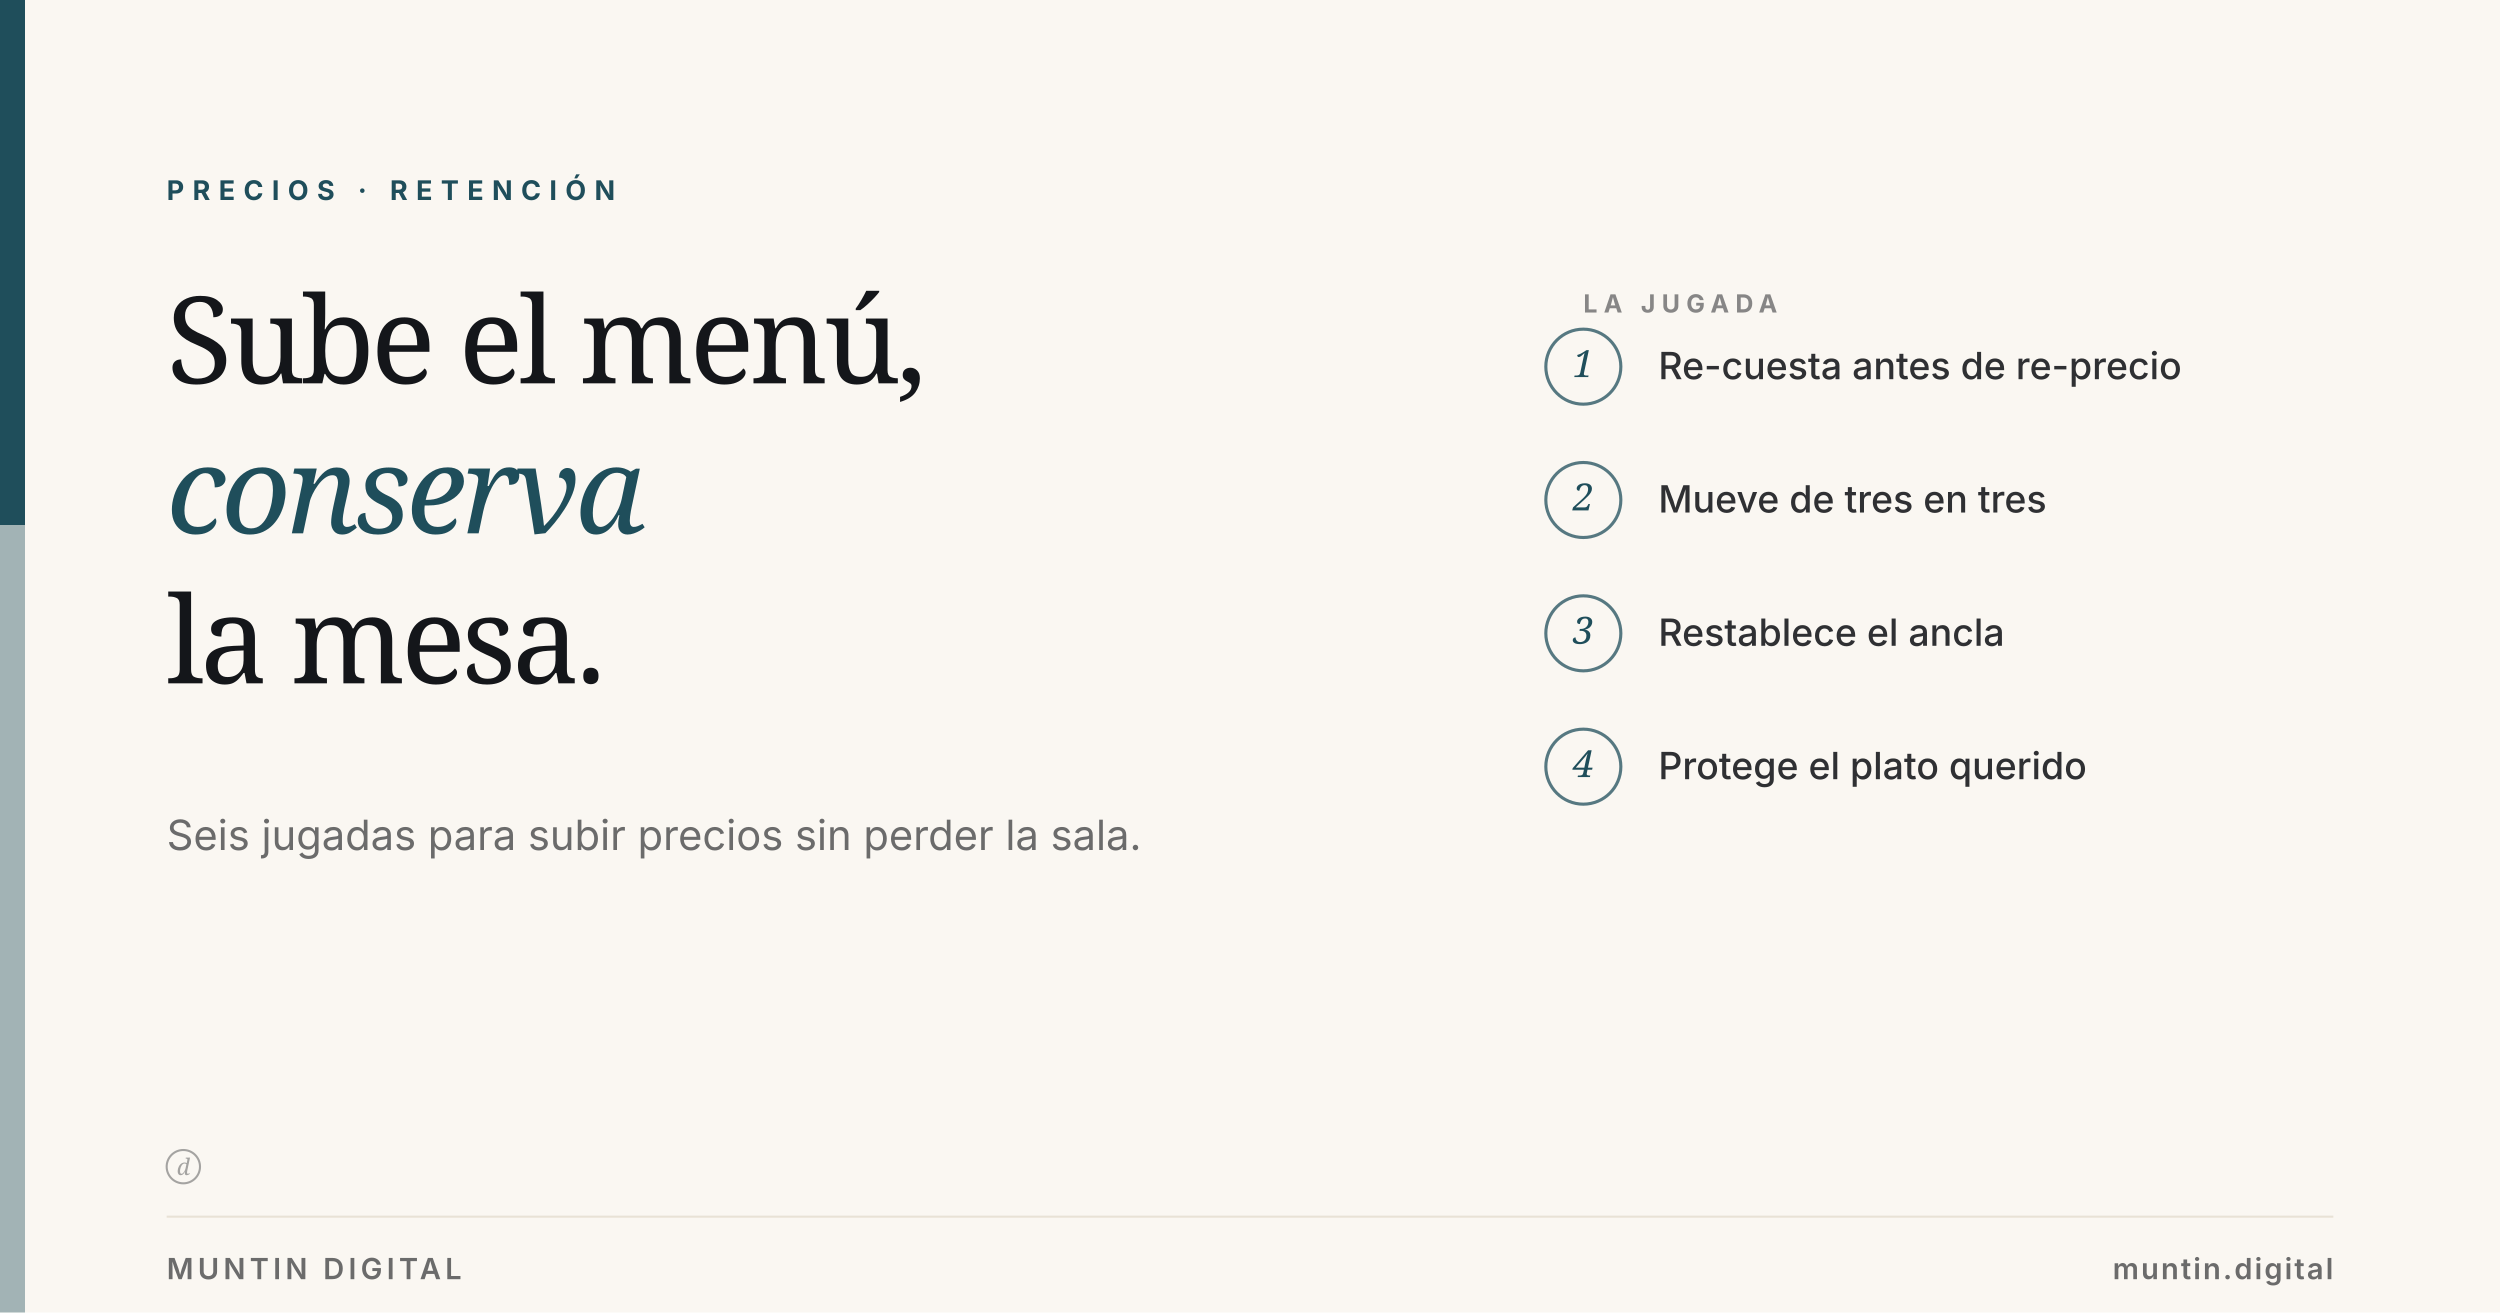
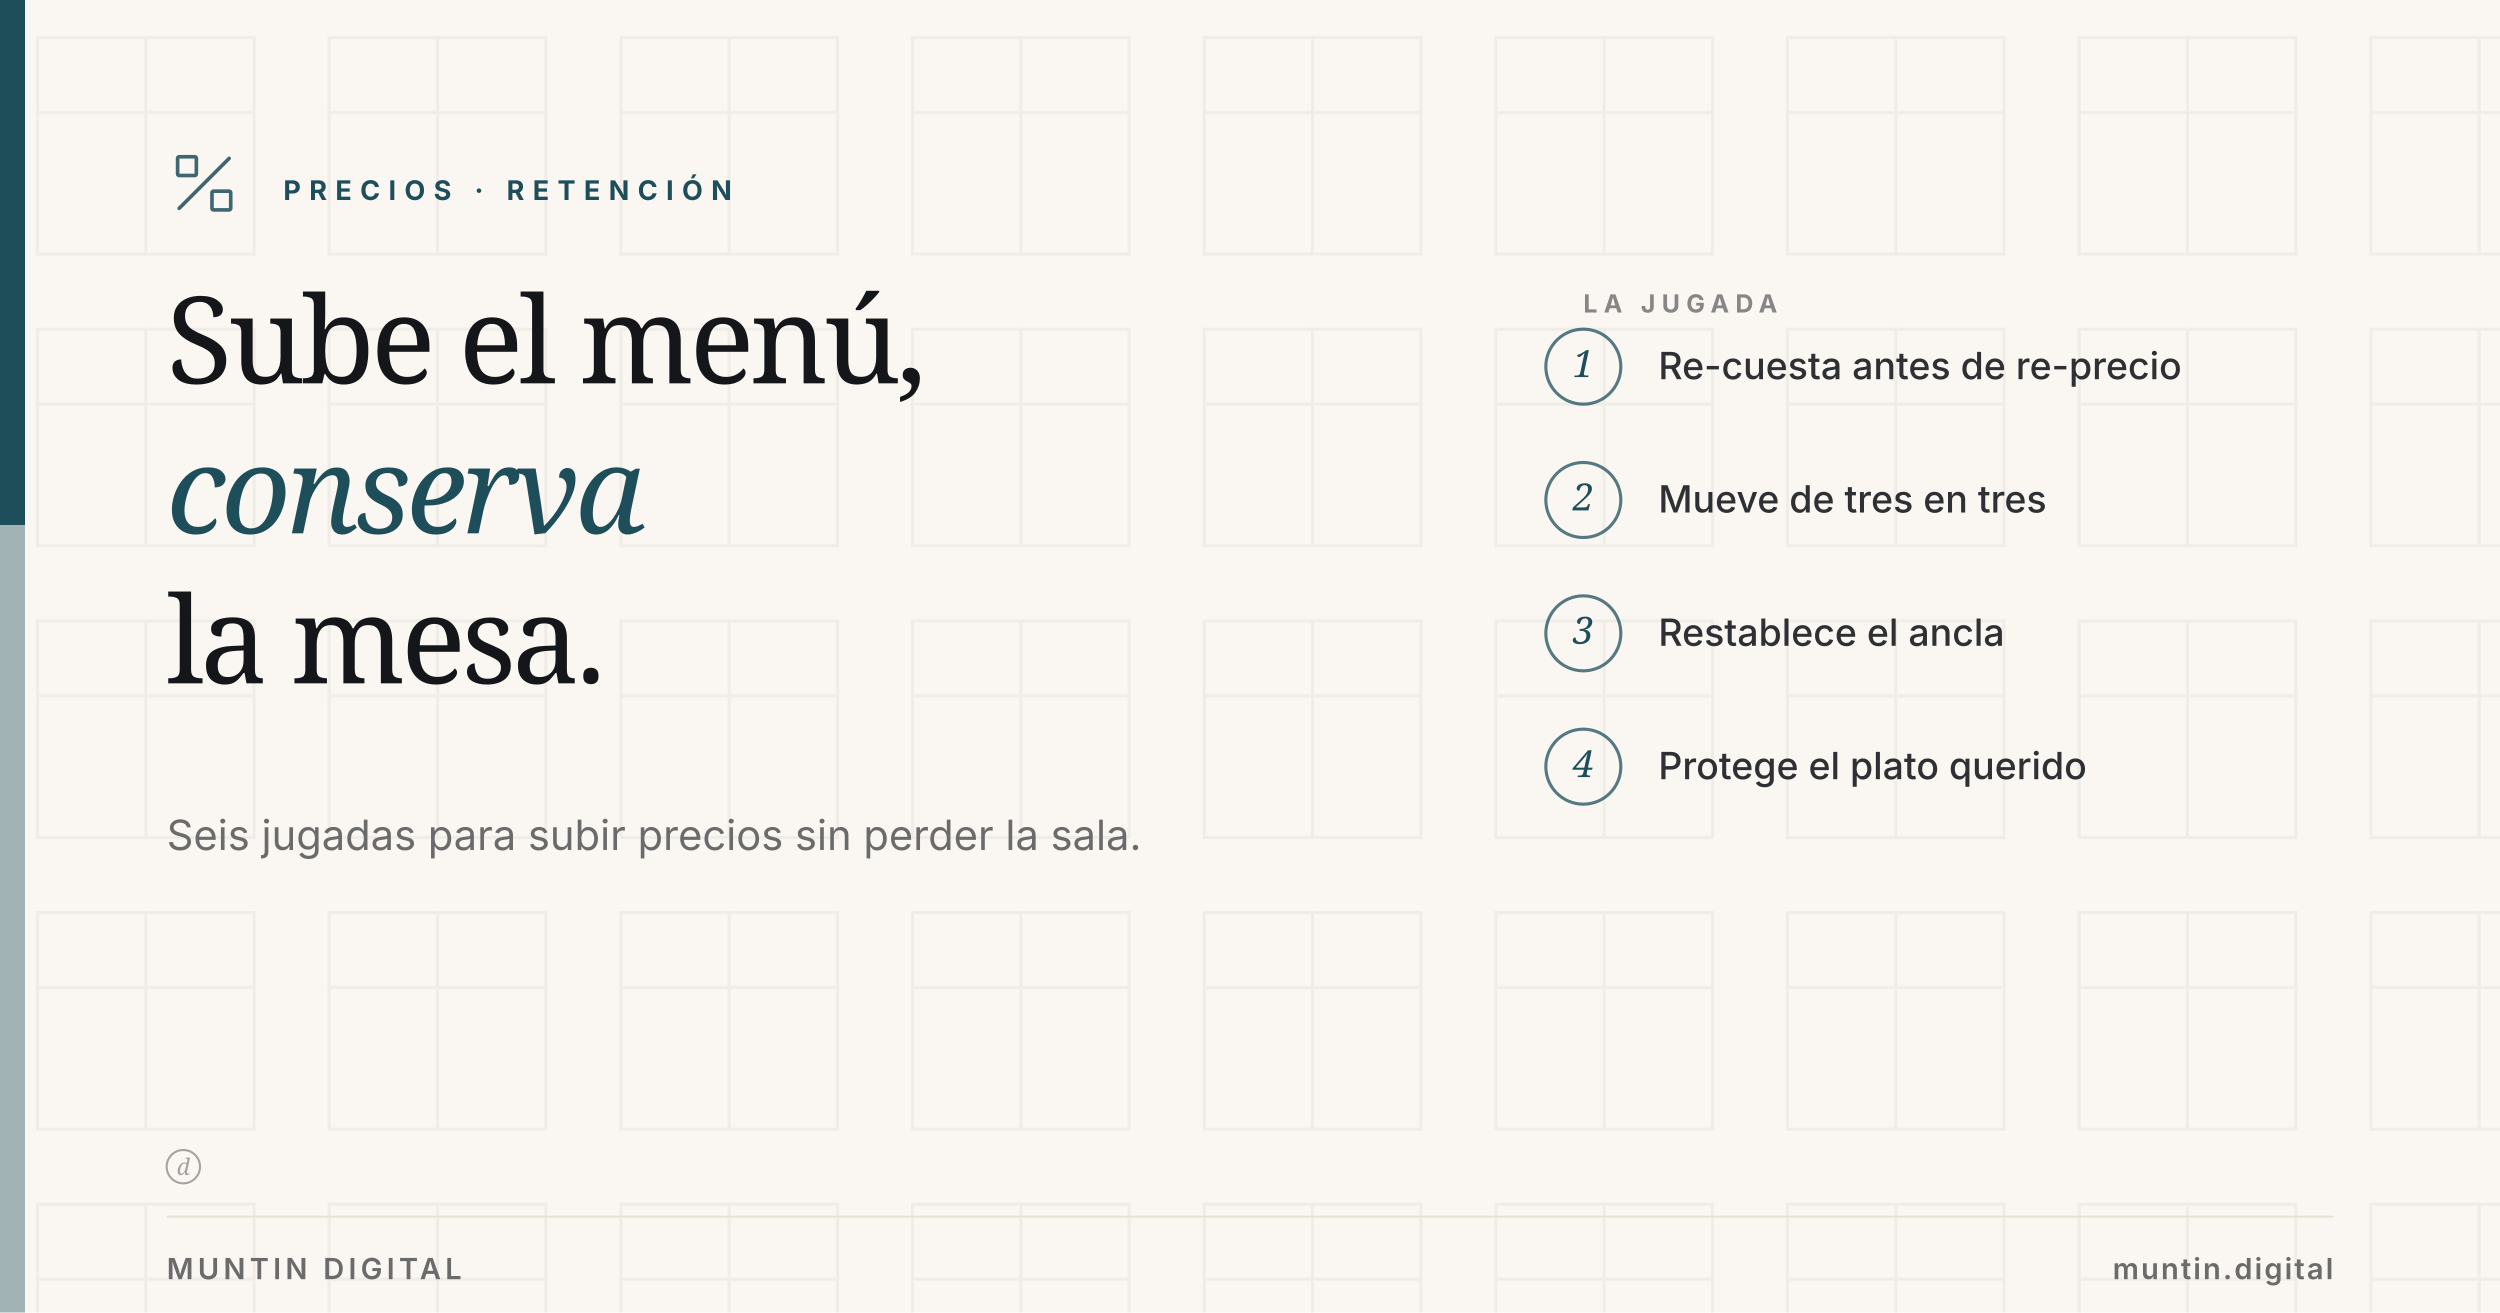
<svg xmlns="http://www.w3.org/2000/svg" viewBox="0 0 1200 630" width="1200" height="630">
  <rect width="1200" height="630" fill="#FAF7F2" />
+   <defs>
+     <pattern id="muntinField" x="0" y="0" width="140" height="140" patternUnits="userSpaceOnUse">
+       <g transform="translate(18, 18)" fill="none" stroke="#14161A" stroke-width="1.5" stroke-linecap="square" stroke-linejoin="miter">
+         <rect x="0" y="0" width="104" height="104" />
+         <line x1="52" y1="0" x2="52" y2="104" />
+         <line x1="0" y1="36" x2="104" y2="36" />
+       </g>
+     </pattern>
+   </defs>
+   <rect width="1200" height="630" fill="url(#muntinField)" opacity="0.045" />
  <rect x="0" y="0" width="12" height="252" fill="#1F4E5B" />
  <rect x="0" y="252" width="12" height="378" fill="#1F4E5B" opacity="0.4" />
-   <text x="80" y="96" font-family="Inter, Arial, sans-serif" font-size="13" font-weight="700" letter-spacing="4" fill="#1F4E5B">PRECIOS · RETENCIÓN</text>
+   <g transform="translate(80, 70) scale(1.5)" fill="none" stroke="#1F4E5B" stroke-width="1.167" stroke-linecap="round" stroke-linejoin="round" color="#1F4E5B" opacity="0.85">
+     <rect x="3.5" y="3.5" width="6" height="6" rx="0.5" />
+     <rect x="14.5" y="14.5" width="6" height="6" rx="0.5" />
+     <line x1="20" y1="4" x2="4" y2="20" />
+   </g>
+   <text x="136" y="96" font-family="Inter, Arial, sans-serif" font-size="13" font-weight="700" letter-spacing="4" fill="#1F4E5B">PRECIOS · RETENCIÓN</text>
  <text x="80" y="184" font-family="Fraunces, Georgia, serif" font-size="58" font-weight="500" letter-spacing="-2" fill="#14161A">Sube el menú,</text>
  <text x="80" y="256" font-family="Fraunces, Georgia, serif" font-style="italic" font-size="58" font-weight="400" letter-spacing="-2" fill="#1F4E5B">conserva</text>
  <text x="80" y="328" font-family="Fraunces, Georgia, serif" font-size="58" font-weight="500" letter-spacing="-2" fill="#14161A">la mesa.</text>
  <text x="80" y="408" font-family="Inter, Arial, sans-serif" font-size="20" font-weight="400" fill="#6B6B6B">Seis jugadas para subir precios sin perder la sala.</text>
  <text x="760" y="150" font-family="Inter, Arial, sans-serif" font-size="12" font-weight="700" letter-spacing="3" fill="#14161A" opacity="0.5">LA JUGADA</text>
  <circle cx="760" cy="176" r="18" fill="none" stroke="#1F4E5B" stroke-width="1.5" opacity="0.75" />
  <text x="760" y="181" text-anchor="middle" font-family="Fraunces, Georgia, serif" font-style="italic" font-size="18" font-weight="500" fill="#1F4E5B">1</text>
  <text x="796" y="182" font-family="Inter, Arial, sans-serif" font-size="18" font-weight="500" fill="#14161A" opacity="0.88">Re-cuesta antes de re-precio</text>
  <circle cx="760" cy="240" r="18" fill="none" stroke="#1F4E5B" stroke-width="1.5" opacity="0.75" />
  <text x="760" y="245" text-anchor="middle" font-family="Fraunces, Georgia, serif" font-style="italic" font-size="18" font-weight="500" fill="#1F4E5B">2</text>
  <text x="796" y="246" font-family="Inter, Arial, sans-serif" font-size="18" font-weight="500" fill="#14161A" opacity="0.88">Mueve de tres en tres</text>
  <circle cx="760" cy="304" r="18" fill="none" stroke="#1F4E5B" stroke-width="1.5" opacity="0.75" />
  <text x="760" y="309" text-anchor="middle" font-family="Fraunces, Georgia, serif" font-style="italic" font-size="18" font-weight="500" fill="#1F4E5B">3</text>
  <text x="796" y="310" font-family="Inter, Arial, sans-serif" font-size="18" font-weight="500" fill="#14161A" opacity="0.88">Restablece el ancla</text>
  <circle cx="760" cy="368" r="18" fill="none" stroke="#1F4E5B" stroke-width="1.5" opacity="0.75" />
  <text x="760" y="373" text-anchor="middle" font-family="Fraunces, Georgia, serif" font-style="italic" font-size="18" font-weight="500" fill="#1F4E5B">4</text>
  <text x="796" y="374" font-family="Inter, Arial, sans-serif" font-size="18" font-weight="500" fill="#14161A" opacity="0.88">Protege el plato querido</text>
  <g transform="translate(80, 552)" fill="#6B6B6B" opacity="0.6">
    <circle cx="8" cy="8" r="8" fill="none" stroke="#6B6B6B" stroke-width="1" />
    <text x="8" y="12" text-anchor="middle" font-family="Fraunces, Georgia, serif" font-style="italic" font-size="11" font-weight="500" fill="#6B6B6B">d</text>
  </g>
  <line x1="80" y1="584" x2="1120" y2="584" stroke="#E8E2D6" stroke-width="1" />
  <text x="80" y="614" font-family="Inter, Arial, sans-serif" font-size="14" font-weight="600" letter-spacing="2" fill="#6B6B6B">MUNTIN DIGITAL</text>
  <text x="1120" y="614" text-anchor="end" font-family="Inter, Arial, sans-serif" font-size="14" font-weight="600" letter-spacing="1" fill="#6B6B6B">muntin.digital</text>
</svg>
